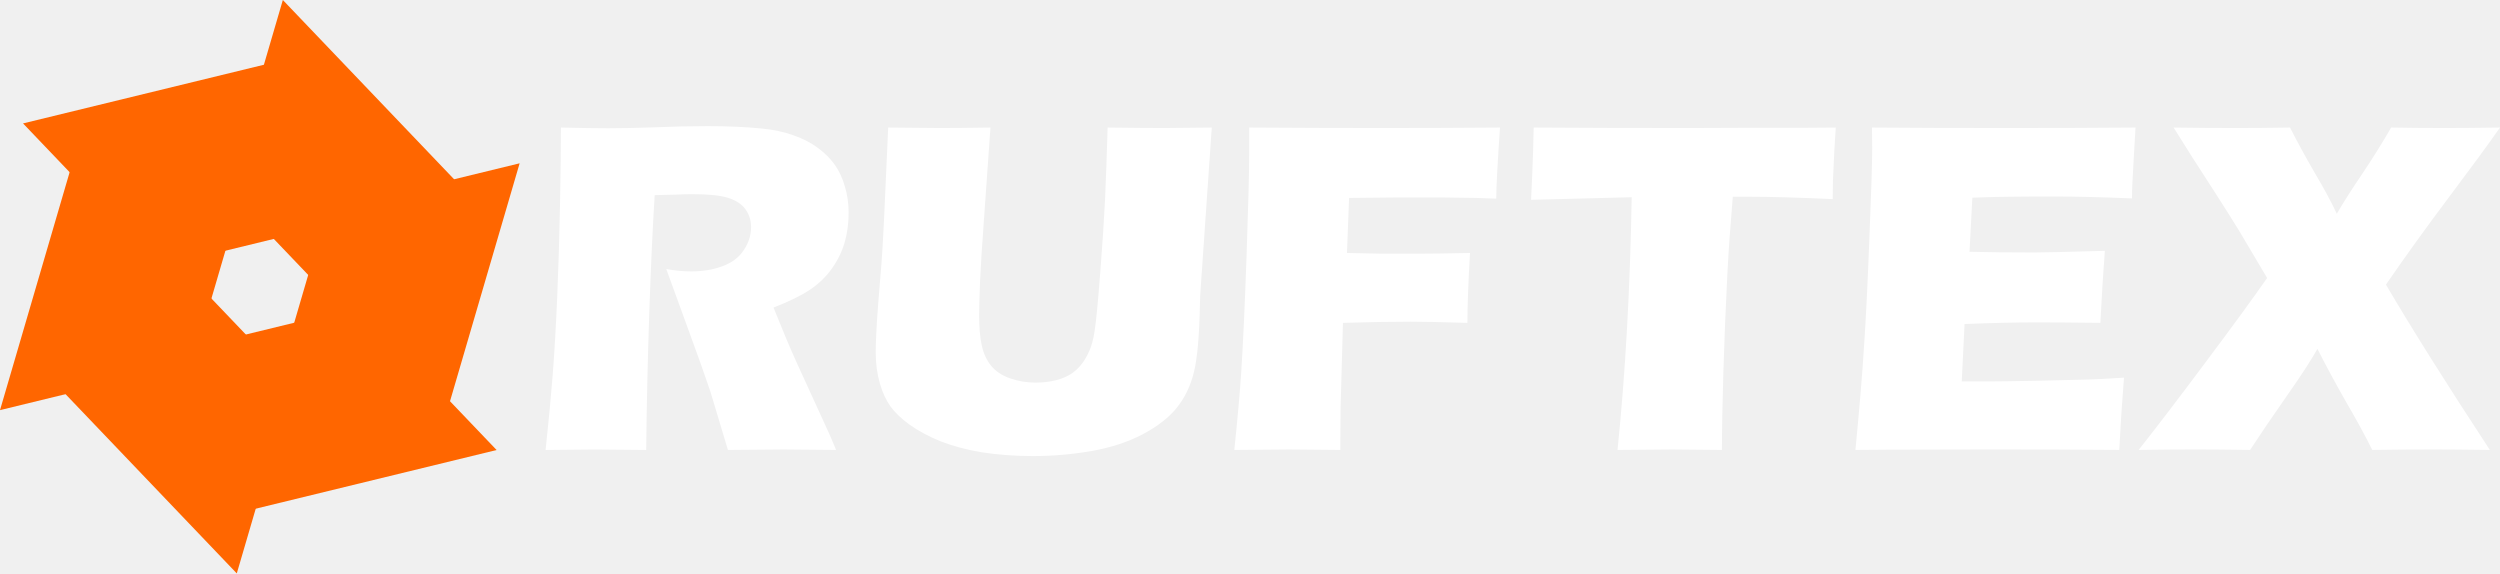
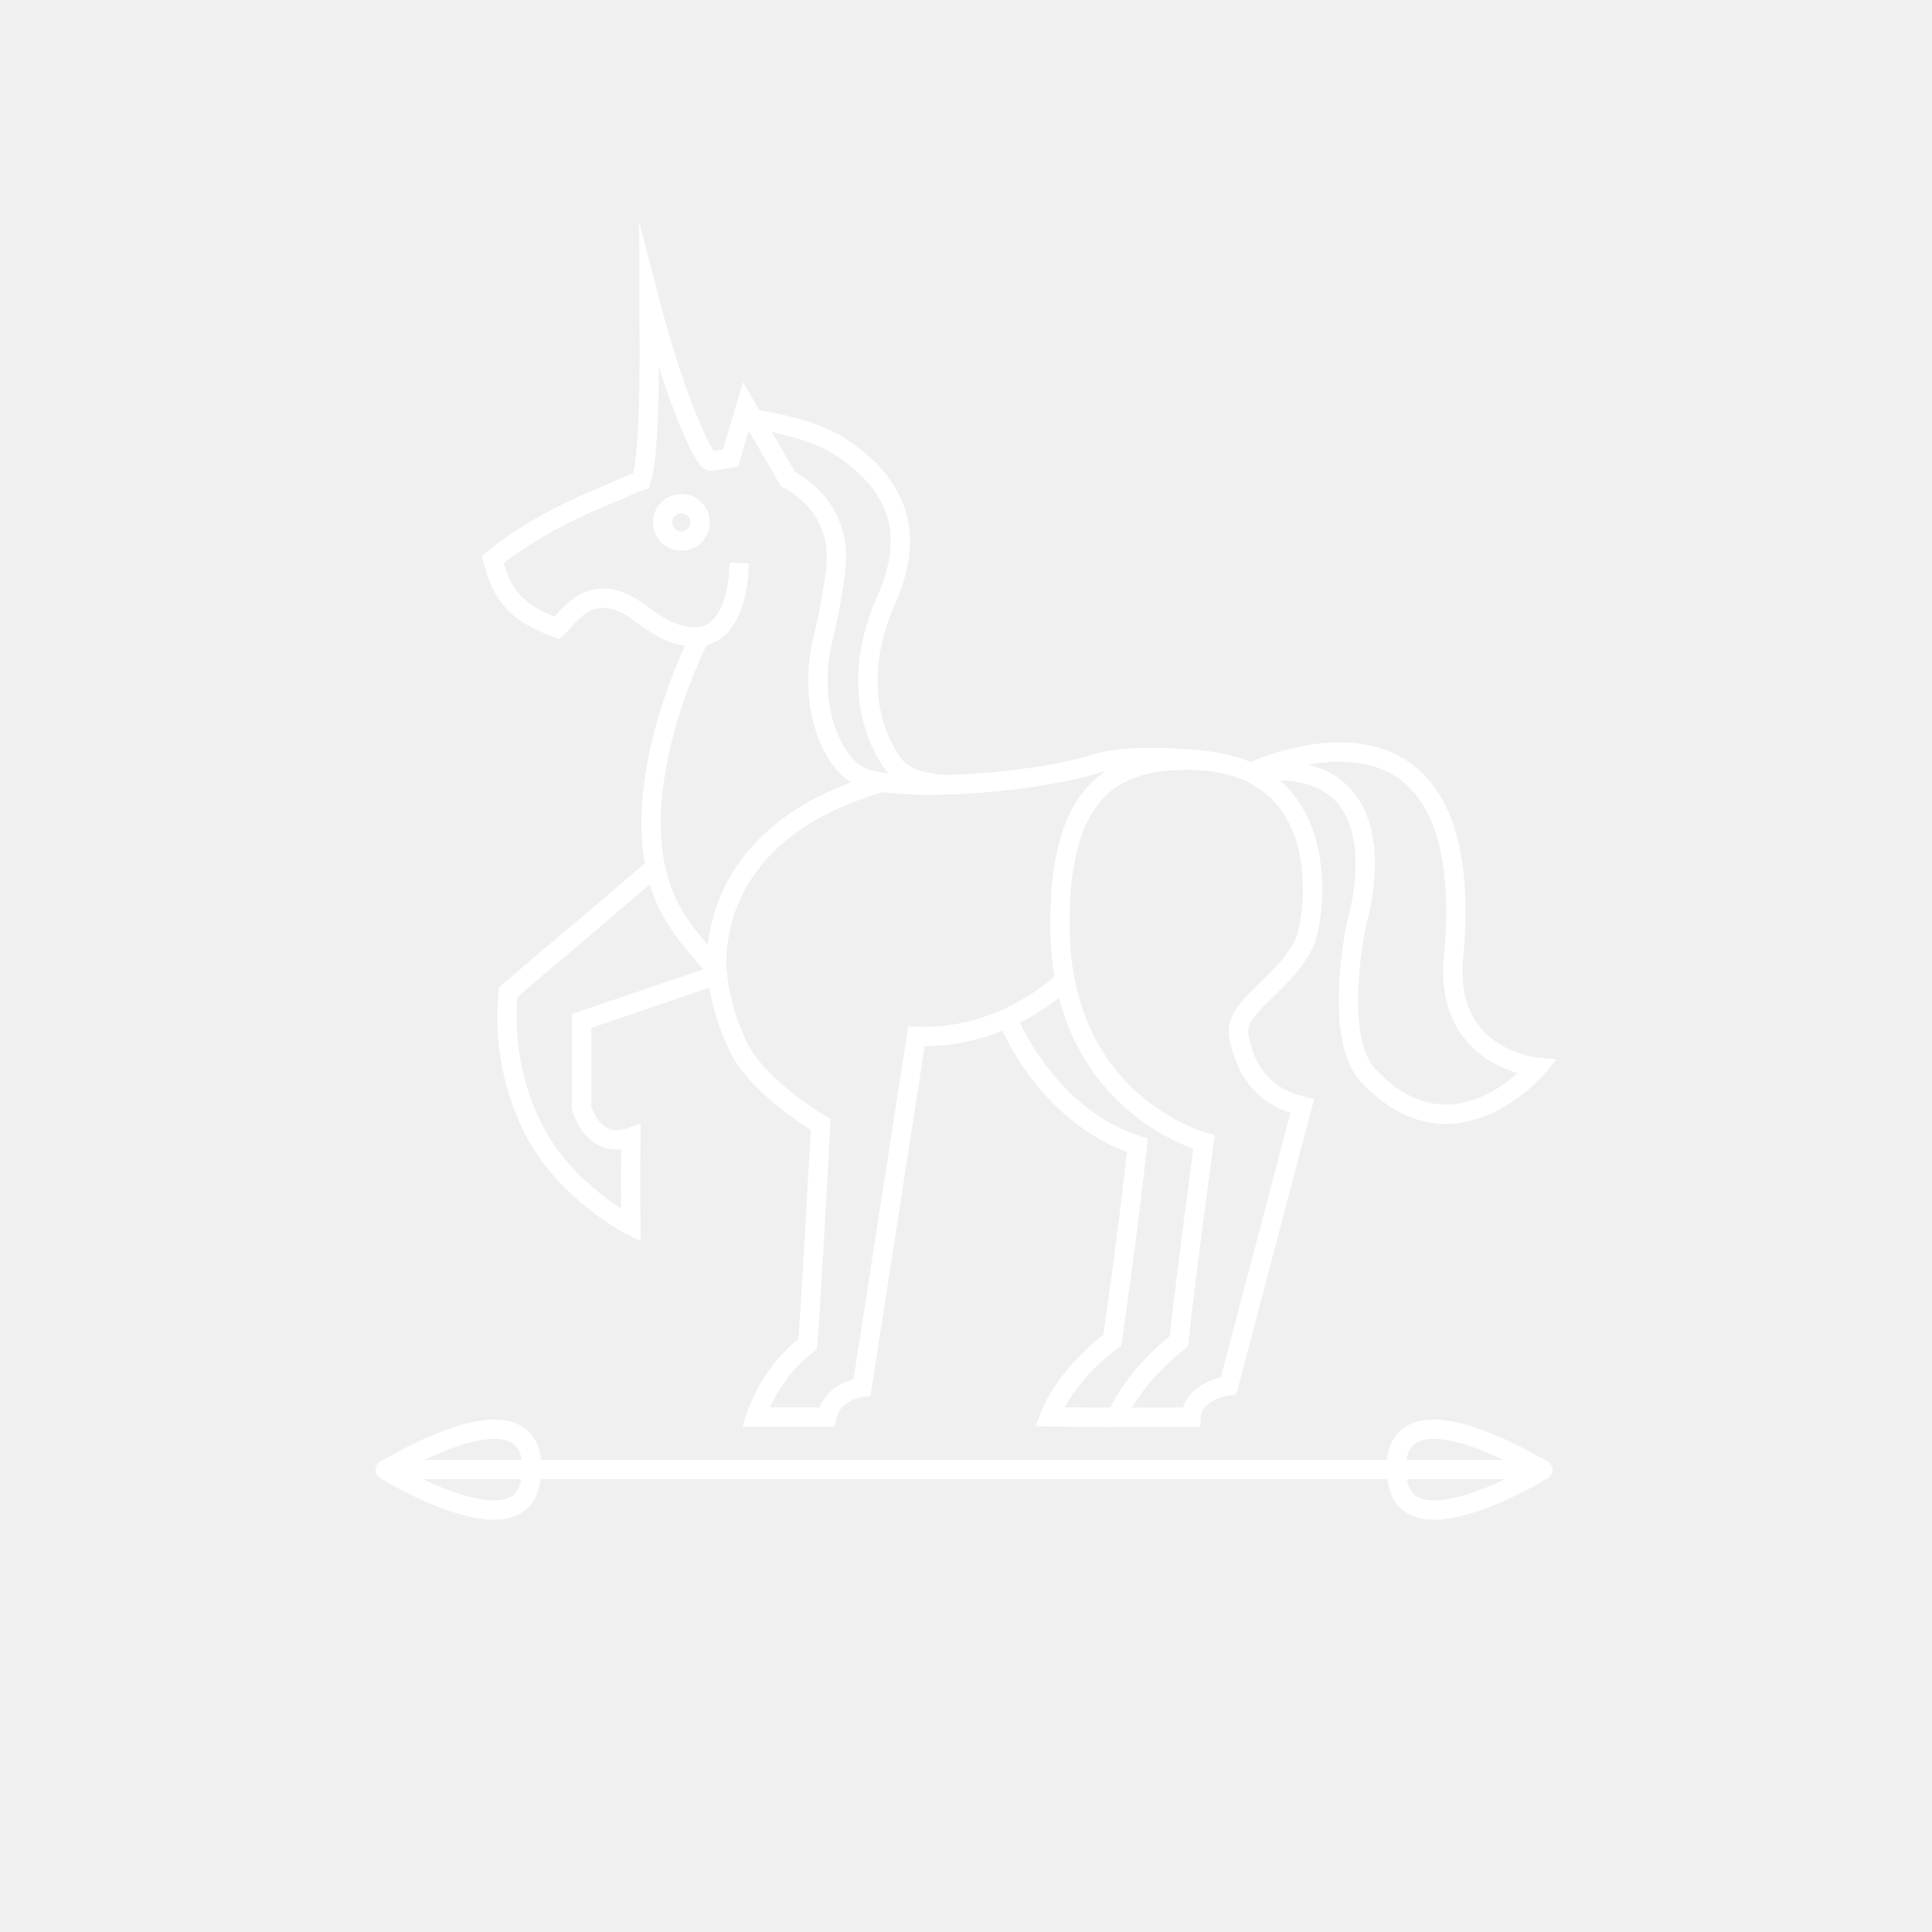
- <svg xmlns="http://www.w3.org/2000/svg" id="svg1044" version="1.1" viewBox="0 0 194.4 44.59" height="44.59mm" width="194.4mm">
-   <defs id="defs1038" />
-   <g transform="translate(-10.16416,-47.97594)" id="layer1">
-     <g style="fill:#ff6600" transform="matrix(-1.67042,-1.016046,1.016046,-1.67042,14.5256,269.2573)" id="g841">
-       <path style="opacity:1;fill:#ff6600;fill-opacity:1;stroke:none;stroke-width:0.489;stroke-linecap:round;stroke-linejoin:round;stroke-miterlimit:4;stroke-dasharray:none;stroke-dashoffset:0;stroke-opacity:1" id="path823" d="m 43.562,91.148 -5.281,-9.147 10.562,0 z" transform="rotate(15,43.56175,91.13023)" />
-       <path transform="rotate(-45,46.6834,90.76328)" d="m 43.562,91.148 -5.281,-9.147 10.562,0 z" id="path825" style="opacity:1;fill:#ff6600;fill-opacity:1;stroke:none;stroke-width:0.489;stroke-linecap:round;stroke-linejoin:round;stroke-miterlimit:4;stroke-dasharray:none;stroke-dashoffset:0;stroke-opacity:1" />
-       <path style="opacity:1;fill:#ff6600;fill-opacity:1;stroke:none;stroke-width:0.489;stroke-linecap:round;stroke-linejoin:round;stroke-miterlimit:4;stroke-dasharray:none;stroke-dashoffset:0;stroke-opacity:1" id="path827" d="m 43.562,91.148 -5.281,-9.147 10.562,0 z" transform="rotate(-105,46.16981,90.82365)" />
-       <path transform="rotate(-165,45.97158,90.84695)" d="m 43.562,91.148 -5.281,-9.147 10.562,0 z" id="path829" style="opacity:1;fill:#ff6600;fill-opacity:1;stroke:none;stroke-width:0.489;stroke-linecap:round;stroke-linejoin:round;stroke-miterlimit:4;stroke-dasharray:none;stroke-dashoffset:0;stroke-opacity:1" />
-       <path style="opacity:1;fill:#ff6600;fill-opacity:1;stroke:none;stroke-width:0.489;stroke-linecap:round;stroke-linejoin:round;stroke-miterlimit:4;stroke-dasharray:none;stroke-dashoffset:0;stroke-opacity:1" id="path831" d="m 43.562,91.148 -5.281,-9.147 10.562,0 z" transform="rotate(135,45.80134,90.86696)" />
-       <path transform="rotate(75,45.5241,90.89956)" d="m 43.562,91.148 -5.281,-9.147 10.562,0 z" id="path833" style="opacity:1;fill:#ff6600;fill-opacity:1;stroke:none;stroke-width:0.489;stroke-linecap:round;stroke-linejoin:round;stroke-miterlimit:4;stroke-dasharray:none;stroke-dashoffset:0;stroke-opacity:1" />
+ <svg xmlns="http://www.w3.org/2000/svg" viewBox="0 0 600 600" height="600" width="600" version="1.1" id="svg4136">
+   <defs id="defs4140" />
+   <path id="path4146" d="m 388.897,239.729 c 0,0 71.107,-34.061 62.515,57.695 -2.959,31.6 26.014,34.051 26.014,34.051 0,0 -25.945,31.016 -52.525,2.509 -11.288,-12.107 -3.544,-47.449 -3.544,-47.449 0,0 16.35,-52.644 -32.46,-46.806 z" style="fill:none;fill-rule:evenodd;stroke:#ffffff;stroke-width:6;stroke-linecap:butt;stroke-linejoin:miter;stroke-miterlimit:4;stroke-dasharray:none;stroke-opacity:1" />
+   <path id="path4148" d="m 404.43,343.493 -22.881,86.864 c 0,0 -11.088,1.344 -11.653,9.746 l -23.093,-1e-5 c 0,0 4.159,-11.57 19.303,-23.605 2.069,-19.291 7.8,-61.843 7.8,-61.843 0,0 -44.303,-11.515 -44.718,-66.564 -0.257,-33.994 9.988,-49.895 33.717,-51.801 53.7,-4.315 45.879,49.891 41.795,57.424 -7.099,13.093 -21.555,18.937 -19.973,27.957 3.188,18.172 16.314,20.975 19.703,21.822 z" style="fill:none;fill-rule:evenodd;stroke:#ffffff;stroke-width:6;stroke-linecap:butt;stroke-linejoin:miter;stroke-miterlimit:4;stroke-dasharray:none;stroke-opacity:1" />
+   <path id="path4144" d="m 311.843,313.852 c 0,0 11.264,31.975 41.376,41.862 -2.996,27.865 -7.79,60.524 -7.79,60.524 0,0 -13.911,9.684 -19.459,23.76 17.107,0.212 21.238,0.053 21.238,0.053" style="fill:none;fill-rule:evenodd;stroke:#ffffff;stroke-width:6;stroke-linecap:butt;stroke-linejoin:miter;stroke-miterlimit:4;stroke-dasharray:none;stroke-opacity:1" />
+   <path id="path4147" d="m 330.362,304.631 c 0,0 -19.492,19.605 -48.603,17.038" style="fill:none;fill-rule:evenodd;stroke:#ffffff;stroke-width:6;stroke-linecap:butt;stroke-linejoin:miter;stroke-miterlimit:4;stroke-dasharray:none;stroke-opacity:1" />
+   <path id="path4149" d="m 229.43,177.815 c 0,0 -0.847,19.492 -12.712,19.915 -11.864,0.424 -17.4,-9.024 -25.318,-11.335 -10.586,-3.09 -15.835,6.55 -18.378,8.668 -12.58,-4.773 -16.825,-9.472 -20.039,-21.341 3.736,-2.979 7.694,-5.706 11.758,-8.197 4.064,-2.491 8.235,-4.745 12.4,-6.781 4.165,-2.035 8.323,-3.851 12.362,-5.464 4.038,-1.613 5.944,-2.811 9.629,-4.035 3.342,-9.872 2.367,-51.33 2.366,-56.743 7.701,29.893 17.126,51.305 19.423,50.759 2.297,-0.546 2.756,-0.408 4.017,-0.665 1.262,-0.256 1.95,-0.376 1.95,-0.376 l 4.767,-15.996 13.03,22.564 c 0,0 17.373,7.839 14.831,28.178 -2.542,20.339 -5.508,22.669 -5.508,34.958 0,12.288 5.061,25.11 13.136,29.237 9.534,4.873 51.483,2.754 73.305,-4.025 11.846,-3.68 34.322,-0.847 34.322,-0.847" style="fill:none;fill-rule:evenodd;stroke:#ffffff;stroke-width:6;stroke-linecap:square;stroke-linejoin:miter;stroke-miterlimit:8;stroke-dasharray:none;stroke-opacity:1" />
+   <circle transform="scale(-1,1)" r="5.813" cy="162.221" cx="-211.602" id="path4157" style="opacity:1;fill:none;fill-opacity:1;stroke:#ffffff;stroke-width:6;stroke-linecap:round;stroke-linejoin:miter;stroke-miterlimit:4;stroke-dasharray:none;stroke-opacity:1" />
+   <path id="path4159" d="M 284.78,320.718 267.713,430.843 c 0,0 -9.315,1.065 -10.953,9.207 H 234.662 c 0,0 4.338,-13.845 16.155,-22.567 1.106,-12.318 4.036,-68.27 4.036,-68.27 0,0 -19.386,-11.335 -25.53,-24.047 -6.144,-12.712 -6.568,-23.305 -6.568,-23.305" style="fill:none;fill-rule:evenodd;stroke:#ffffff;stroke-width:6;stroke-linecap:butt;stroke-linejoin:miter;stroke-miterlimit:4;stroke-dasharray:none;stroke-opacity:1" />
+   <path id="path4161" d="m 222.883,302.681 -42.247,14.382 v 26.966 c 0,0 3.334,13.341 15.281,9.138 -0.15,15.281 0,27.415 0,27.415 0,0 -19.9,-10.033 -29.962,-29.363 -11.386,-21.872 -8.09,-43.146 -8.09,-43.146 l 45.692,-38.801" style="fill:none;fill-rule:evenodd;stroke:#ffffff;stroke-width:6;stroke-linecap:butt;stroke-linejoin:miter;stroke-miterlimit:4;stroke-dasharray:none;stroke-opacity:1" />
+   <path id="path4163" d="m 235.256,130.357 c 0,0 16.187,2.227 25.621,8.332 29.715,19.23 15.923,43.362 12.924,51.059 -6.275,16.103 -5.955,33.365 3.087,46.858 6.155,9.134 23.411,6.793 23.411,6.793" style="fill:none;fill-rule:evenodd;stroke:#ffffff;stroke-width:6;stroke-linecap:butt;stroke-linejoin:miter;stroke-miterlimit:4;stroke-dasharray:none;stroke-opacity:1" />
+   <path id="path4167" d="m 222.862,303.451 c 0,0 -7.203,-43.644 50.636,-60.381" style="fill:none;fill-rule:evenodd;stroke:#ffffff;stroke-width:6;stroke-linecap:butt;stroke-linejoin:miter;stroke-miterlimit:4;stroke-dasharray:none;stroke-opacity:1" />
+   <g style="stroke:#ffffff" transform="translate(-81.6933,-2.080599)" id="g4189">
+     <path style="fill:none;fill-rule:evenodd;stroke:#ffffff;stroke-width:6;stroke-linecap:butt;stroke-linejoin:miter;stroke-miterlimit:4;stroke-dasharray:none;stroke-opacity:1" d="m 207.338,458.422 h 351.156 v 0" id="path4173" />
+     <g style="stroke:#ffffff" id="g4179">
+       <path id="path4175" d="m 201.351,458.633 c 0,0 45.795,-28.396 45.537,-0.212" style="fill:none;fill-rule:evenodd;stroke:#ffffff;stroke-width:6;stroke-linecap:round;stroke-linejoin:miter;stroke-miterlimit:4;stroke-dasharray:none;stroke-opacity:1" />
+       <path style="fill:none;fill-rule:evenodd;stroke:#ffffff;stroke-width:6;stroke-linecap:round;stroke-linejoin:miter;stroke-miterlimit:4;stroke-dasharray:none;stroke-opacity:1" d="m 201.298,458.56 c 0,0 45.682,28.134 45.424,-0.05" id="path4177" />
    </g>
-     <path d="m 52.59,82.963 q 0.349,-3.232 0.551,-5.822 0.202,-2.59 0.349,-6.006 0.147,-3.416 0.22,-7.199 0.073,-3.802 0.073,-6.042 2.296,0.055 3.71,0.055 1.469,0 3.581,-0.073 2.112,-0.092 4.114,-0.092 2.351,0 4.187,0.184 1.377,0.129 2.498,0.533 1.139,0.404 1.91,0.992 0.771,0.569 1.286,1.286 0.514,0.716 0.79,1.69 0.294,0.955 0.294,2.057 0,1.23 -0.312,2.314 -0.312,1.065 -0.992,2.02 -0.661,0.937 -1.69,1.635 -1.01,0.68 -2.847,1.396 l 0.955,2.332 q 0.404,0.973 0.863,1.983 l 2.461,5.381 q 0.165,0.349 0.588,1.377 -3.03,-0.037 -4.077,-0.037 -1.322,0 -4.334,0.037 -0.294,-0.955 -1.065,-3.545 -0.312,-1.084 -0.533,-1.671 -0.441,-1.304 -1.304,-3.655 l -1.892,-5.197 q 0.992,0.184 1.947,0.184 1.341,0 2.424,-0.404 1.102,-0.404 1.653,-1.249 0.569,-0.845 0.569,-1.781 0,-0.79 -0.422,-1.377 -0.422,-0.606 -1.341,-0.9 -0.9,-0.294 -2.792,-0.294 -0.643,0 -1.341,0.037 -0.68,0.018 -1.598,0.037 -0.239,3.765 -0.422,9.183 -0.184,5.418 -0.239,10.634 -3.067,-0.037 -3.985,-0.037 -1.065,0 -3.838,0.037 z" style="font-style:normal;font-variant:normal;font-weight:normal;font-stretch:normal;font-size:medium;line-height:125%;font-family:'Eras Bold ITC';-inkscape-font-specification:'Eras Bold ITC';letter-spacing:0px;word-spacing:0px;fill:#ffffff;fill-opacity:1;stroke:none;stroke-width:0.94px;stroke-linecap:butt;stroke-linejoin:miter;stroke-opacity:1" id="path1642" />
-     <path d="m 79.23,57.894 q 2.865,0.037 4.04,0.037 1.469,0 3.912,-0.037 L 86.631,65.699 q -0.165,2.204 -0.257,4.132 -0.073,1.928 -0.073,2.663 0,1.396 0.202,2.332 0.202,0.937 0.735,1.598 0.533,0.643 1.469,0.973 0.955,0.331 1.983,0.331 0.882,0 1.653,-0.202 0.606,-0.165 1.084,-0.459 0.422,-0.276 0.735,-0.643 0.386,-0.441 0.68,-1.102 0.294,-0.624 0.441,-1.616 0.165,-1.01 0.441,-4.591 0.239,-3.049 0.367,-5.583 0.11,-2.461 0.202,-5.638 2.773,0.037 4.371,0.037 l 3.728,-0.037 -0.9,13.039 q -0.018,0.367 -0.018,0.606 -0.073,3.82 -0.477,5.399 -0.386,1.561 -1.304,2.718 -0.918,1.157 -2.681,2.094 -1.763,0.918 -4.004,1.304 -2.241,0.386 -4.536,0.386 -2.057,0 -3.967,-0.294 -1.763,-0.294 -3.177,-0.845 -1.414,-0.569 -2.461,-1.322 -0.955,-0.698 -1.469,-1.414 -0.514,-0.735 -0.808,-1.745 -0.331,-1.139 -0.331,-2.443 0,-0.441 0.037,-1.322 0.037,-0.9 0.165,-2.571 l 0.239,-2.938 q 0.092,-1.157 0.202,-3.398 z" style="font-style:normal;font-variant:normal;font-weight:normal;font-stretch:normal;font-size:medium;line-height:125%;font-family:'Eras Bold ITC';-inkscape-font-specification:'Eras Bold ITC';letter-spacing:0px;word-spacing:0px;fill:#ffffff;fill-opacity:1;stroke:none;stroke-width:0.94px;stroke-linecap:butt;stroke-linejoin:miter;stroke-opacity:1" id="path1644" />
-     <path d="m 106.145,82.963 q 0.386,-3.728 0.533,-5.987 0.22,-3.343 0.422,-9.183 0.202,-5.859 0.202,-7.879 v -2.02 q 5.528,0.037 10.285,0.037 4.793,0 9.219,-0.037 -0.294,4.224 -0.294,5.528 l -1.598,-0.055 -1.286,-0.018 -1.286,-0.018 h -3.618 q -0.624,0 -3.655,0.037 l -0.165,4.279 2.663,0.055 h 2.975 q 1.286,0 3.93,-0.055 -0.202,3.471 -0.202,5.436 -2.957,-0.092 -4.389,-0.092 -2.424,0 -5.289,0.092 l -0.184,6.612 -0.018,2.461 v 0.808 l -3.949,-0.037 q -0.459,0 -4.298,0.037 z" style="font-style:normal;font-variant:normal;font-weight:normal;font-stretch:normal;font-size:medium;line-height:125%;font-family:'Eras Bold ITC';-inkscape-font-specification:'Eras Bold ITC';letter-spacing:0px;word-spacing:0px;fill:#ffffff;fill-opacity:1;stroke:none;stroke-width:0.94px;stroke-linecap:butt;stroke-linejoin:miter;stroke-opacity:1" id="path1646" />
-     <path d="m 135.943,82.963 q 0.918,-8.926 1.102,-19.651 l -7.824,0.202 0.092,-2.039 q 0.073,-1.635 0.11,-3.581 5.216,0.037 12.158,0.037 l 4.536,-0.018 h 4.408 l 2.388,-0.018 -0.11,1.781 q -0.073,1.433 -0.11,2.369 -0.018,0.937 -0.018,1.414 -3.93,-0.184 -6.483,-0.184 h -1.286 q -0.276,3.251 -0.422,6.006 -0.202,3.949 -0.312,7.677 -0.11,3.71 -0.11,6.006 -3.012,-0.037 -3.893,-0.037 -0.79,0 -4.224,0.037 z" style="font-style:normal;font-variant:normal;font-weight:normal;font-stretch:normal;font-size:medium;line-height:125%;font-family:'Eras Bold ITC';-inkscape-font-specification:'Eras Bold ITC';letter-spacing:0px;word-spacing:0px;fill:#ffffff;fill-opacity:1;stroke:none;stroke-width:0.94px;stroke-linecap:butt;stroke-linejoin:miter;stroke-opacity:1" id="path1648" />
-     <path d="m 154.443,82.963 q 0.459,-4.738 0.661,-7.934 0.22,-3.196 0.422,-8.485 0.22,-5.308 0.22,-7.034 l -0.018,-1.616 q 4.334,0.037 10.487,0.037 5.675,0 10.009,-0.037 l -0.037,0.606 q -0.018,0.22 -0.092,1.598 l -0.11,2.002 q -0.037,0.643 -0.037,1.304 -3.545,-0.147 -5.95,-0.147 -2.645,0 -3.581,0.018 -0.918,0 -2.883,0.073 l -0.22,4.206 q 2.167,0.055 5.051,0.055 1.028,0 5.473,-0.129 -0.184,2.351 -0.349,5.601 -3.177,-0.037 -4.885,-0.037 -2.534,0 -5.675,0.129 l -0.22,4.463 h 2.112 q 0.937,0 3.875,-0.055 l 3.802,-0.092 q 0.845,-0.018 2.828,-0.147 -0.22,2.718 -0.367,5.62 -4.481,-0.037 -9.826,-0.037 l -8.081,0.018 z" style="font-style:normal;font-variant:normal;font-weight:normal;font-stretch:normal;font-size:medium;line-height:125%;font-family:'Eras Bold ITC';-inkscape-font-specification:'Eras Bold ITC';letter-spacing:0px;word-spacing:0px;fill:#ffffff;fill-opacity:1;stroke:none;stroke-width:0.94px;stroke-linecap:butt;stroke-linejoin:miter;stroke-opacity:1" id="path1650" />
-     <path d="m 176.465,82.963 q 2.149,-2.718 5.216,-6.832 3.085,-4.114 4.775,-6.538 l -2.167,-3.655 q -0.606,-0.992 -1.745,-2.773 l -1.837,-2.847 q -0.68,-1.065 -1.524,-2.424 2.369,0.037 4.848,0.037 1.965,0 4.206,-0.037 0.808,1.598 1.892,3.471 1.102,1.855 1.745,3.232 0.735,-1.267 2.002,-3.14 1.267,-1.892 2.222,-3.563 1.947,0.037 4.242,0.037 1.488,0 4.224,-0.037 -1.322,1.892 -3.93,5.363 -2.608,3.471 -4.94,6.85 2.975,5.069 8.081,12.856 -2.902,-0.037 -4.353,-0.037 -2.424,0 -4.793,0.037 -0.716,-1.469 -2.02,-3.71 -1.286,-2.259 -2.241,-4.151 -0.716,1.286 -2.351,3.618 -1.635,2.332 -2.883,4.242 -2.681,-0.037 -4.242,-0.037 -1.726,0 -4.426,0.037 z" style="font-style:normal;font-variant:normal;font-weight:normal;font-stretch:normal;font-size:medium;line-height:125%;font-family:'Eras Bold ITC';-inkscape-font-specification:'Eras Bold ITC';letter-spacing:0px;word-spacing:0px;fill:#ffffff;fill-opacity:1;stroke:none;stroke-width:0.94px;stroke-linecap:butt;stroke-linejoin:miter;stroke-opacity:1" id="path1652" />
+     <g style="stroke:#ffffff" id="g4183" transform="matrix(-1,0,0,1,762.1512,0)">
+       <path style="fill:none;fill-rule:evenodd;stroke:#ffffff;stroke-width:6;stroke-linecap:round;stroke-linejoin:miter;stroke-miterlimit:4;stroke-dasharray:none;stroke-opacity:1" d="m 201.351,458.633 c 0,0 45.795,-28.396 45.537,-0.212" id="path4185" />
+       <path id="path4187" d="m 201.298,458.56 c 0,0 45.682,28.134 45.424,-0.05" style="fill:none;fill-rule:evenodd;stroke:#ffffff;stroke-width:6;stroke-linecap:round;stroke-linejoin:miter;stroke-miterlimit:4;stroke-dasharray:none;stroke-opacity:1" />
+     </g>
  </g>
+   <flowRoot transform="matrix(2.105474,0,0,2.105474,-361.8952,-622.2999)" style="font-style:normal;font-variant:normal;font-weight:300;font-stretch:normal;line-height:0.01%;font-family:Roboto;-inkscape-font-specification:'Roboto, Light';text-align:start;letter-spacing:0.009px;word-spacing:0px;writing-mode:lr-tb;text-anchor:start;fill:#ffffff;fill-opacity:1;stroke:none;stroke-width:1.682;stroke-linecap:butt;stroke-linejoin:miter;stroke-miterlimit:4;stroke-dasharray:none;stroke-opacity:1;" id="flowRoot4198" xml:space="preserve">
+     <flowRegion style="fill:#ffffff;" id="flowRegion4200">
+       <rect style="font-style:normal;font-variant:normal;font-weight:300;font-stretch:normal;font-size:40px;line-height:125%;font-family:Roboto;-inkscape-font-specification:'Roboto, Light';text-align:start;letter-spacing:0.009px;writing-mode:lr-tb;text-anchor:start;stroke:none;stroke-width:1.682;stroke-miterlimit:4;stroke-dasharray:none;stroke-opacity:1;fill:#ffffff;" y="510.169" x="247.458" height="69.492" width="438.983" id="rect4202" />
+     </flowRegion>
+     <flowPara style="font-style:normal;font-variant:normal;font-weight:500;font-stretch:normal;font-size:40px;line-height:125%;font-family:'Advent Pro';-inkscape-font-specification:'Advent Pro, Medium';text-align:start;letter-spacing:0.009px;writing-mode:lr-tb;text-anchor:start;stroke:none;stroke-width:1.682;stroke-miterlimit:4;stroke-dasharray:none;stroke-opacity:1;fill:#ffffff;" id="flowPara4204">
+       <flowSpan id="flowSpan5131" style="font-style:normal;font-variant:normal;font-weight:500;font-stretch:normal;font-size:40px;line-height:125%;font-family:'Advent Pro';-inkscape-font-specification:'Advent Pro, Medium';text-align:start;letter-spacing:0.266px;writing-mode:lr-tb;text-anchor:start;stroke:none;fill:#ffffff;">S</flowSpan>
+       <flowSpan style="font-style:normal;font-variant:normal;font-weight:500;font-stretch:normal;font-size:40px;line-height:125%;font-family:'Advent Pro';-inkscape-font-specification:'Advent Pro, Medium';text-align:start;letter-spacing:2.018px;writing-mode:lr-tb;text-anchor:start;stroke:none;fill:#ffffff;" id="flowSpan5411">E</flowSpan>
+       <flowSpan style="font-style:normal;font-variant:normal;font-weight:500;font-stretch:normal;font-size:40px;line-height:125%;font-family:'Advent Pro';-inkscape-font-specification:'Advent Pro, Medium';text-align:start;letter-spacing:-0.005px;writing-mode:lr-tb;text-anchor:start;stroke:none;fill:#ffffff;" id="flowSpan5415">RV</flowSpan>
+       <flowSpan style="font-style:normal;font-variant:normal;font-weight:500;font-stretch:normal;font-size:40px;line-height:125%;font-family:'Advent Pro';-inkscape-font-specification:'Advent Pro, Medium';text-align:start;letter-spacing:0.18px;writing-mode:lr-tb;text-anchor:start;stroke:none;fill:#ffffff;" id="flowSpan5407">US</flowSpan>
+     </flowPara>
+   </flowRoot>
+   <path style="fill:none;fill-rule:evenodd;stroke:#ffffff;stroke-width:6;stroke-linecap:butt;stroke-linejoin:miter;stroke-miterlimit:4;stroke-dasharray:none;stroke-opacity:1" d="m 221.417,299.929 c -2.843,-3.248 -7.795,-8.806 -10.38,-12.901 -22.994,-32.499 6.153,-88.915 6.153,-88.915" id="path5495" />
</svg>
